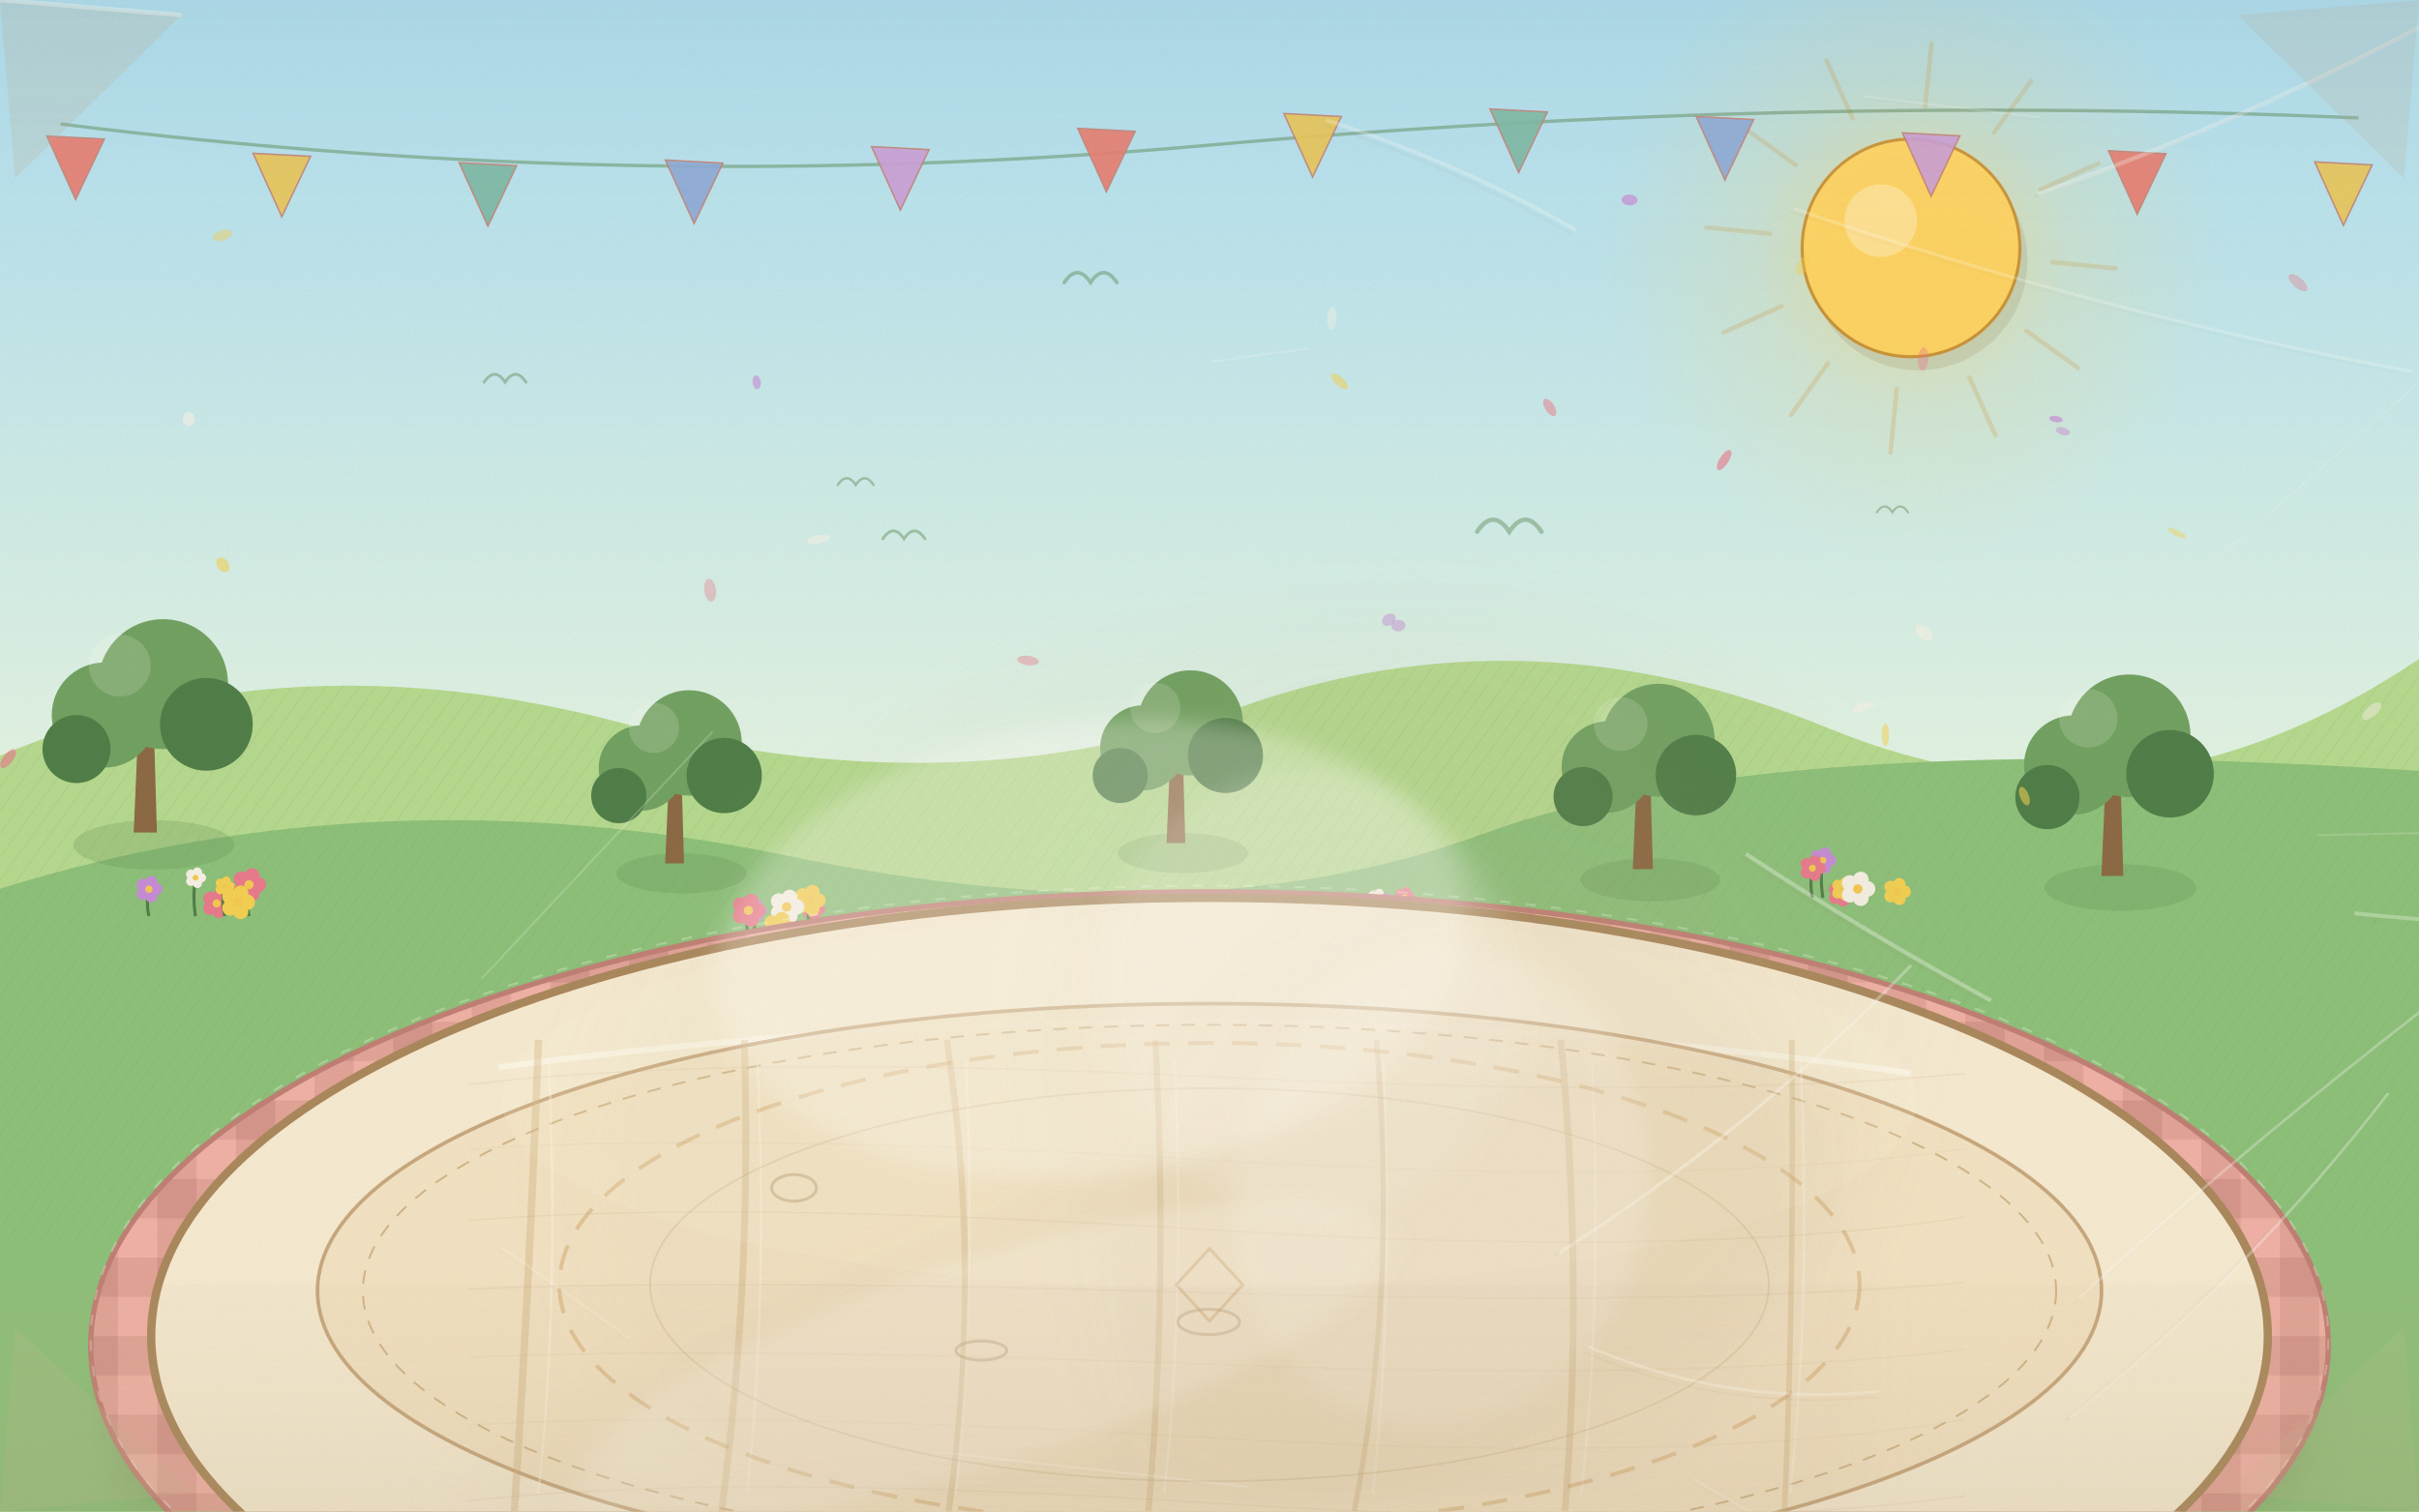
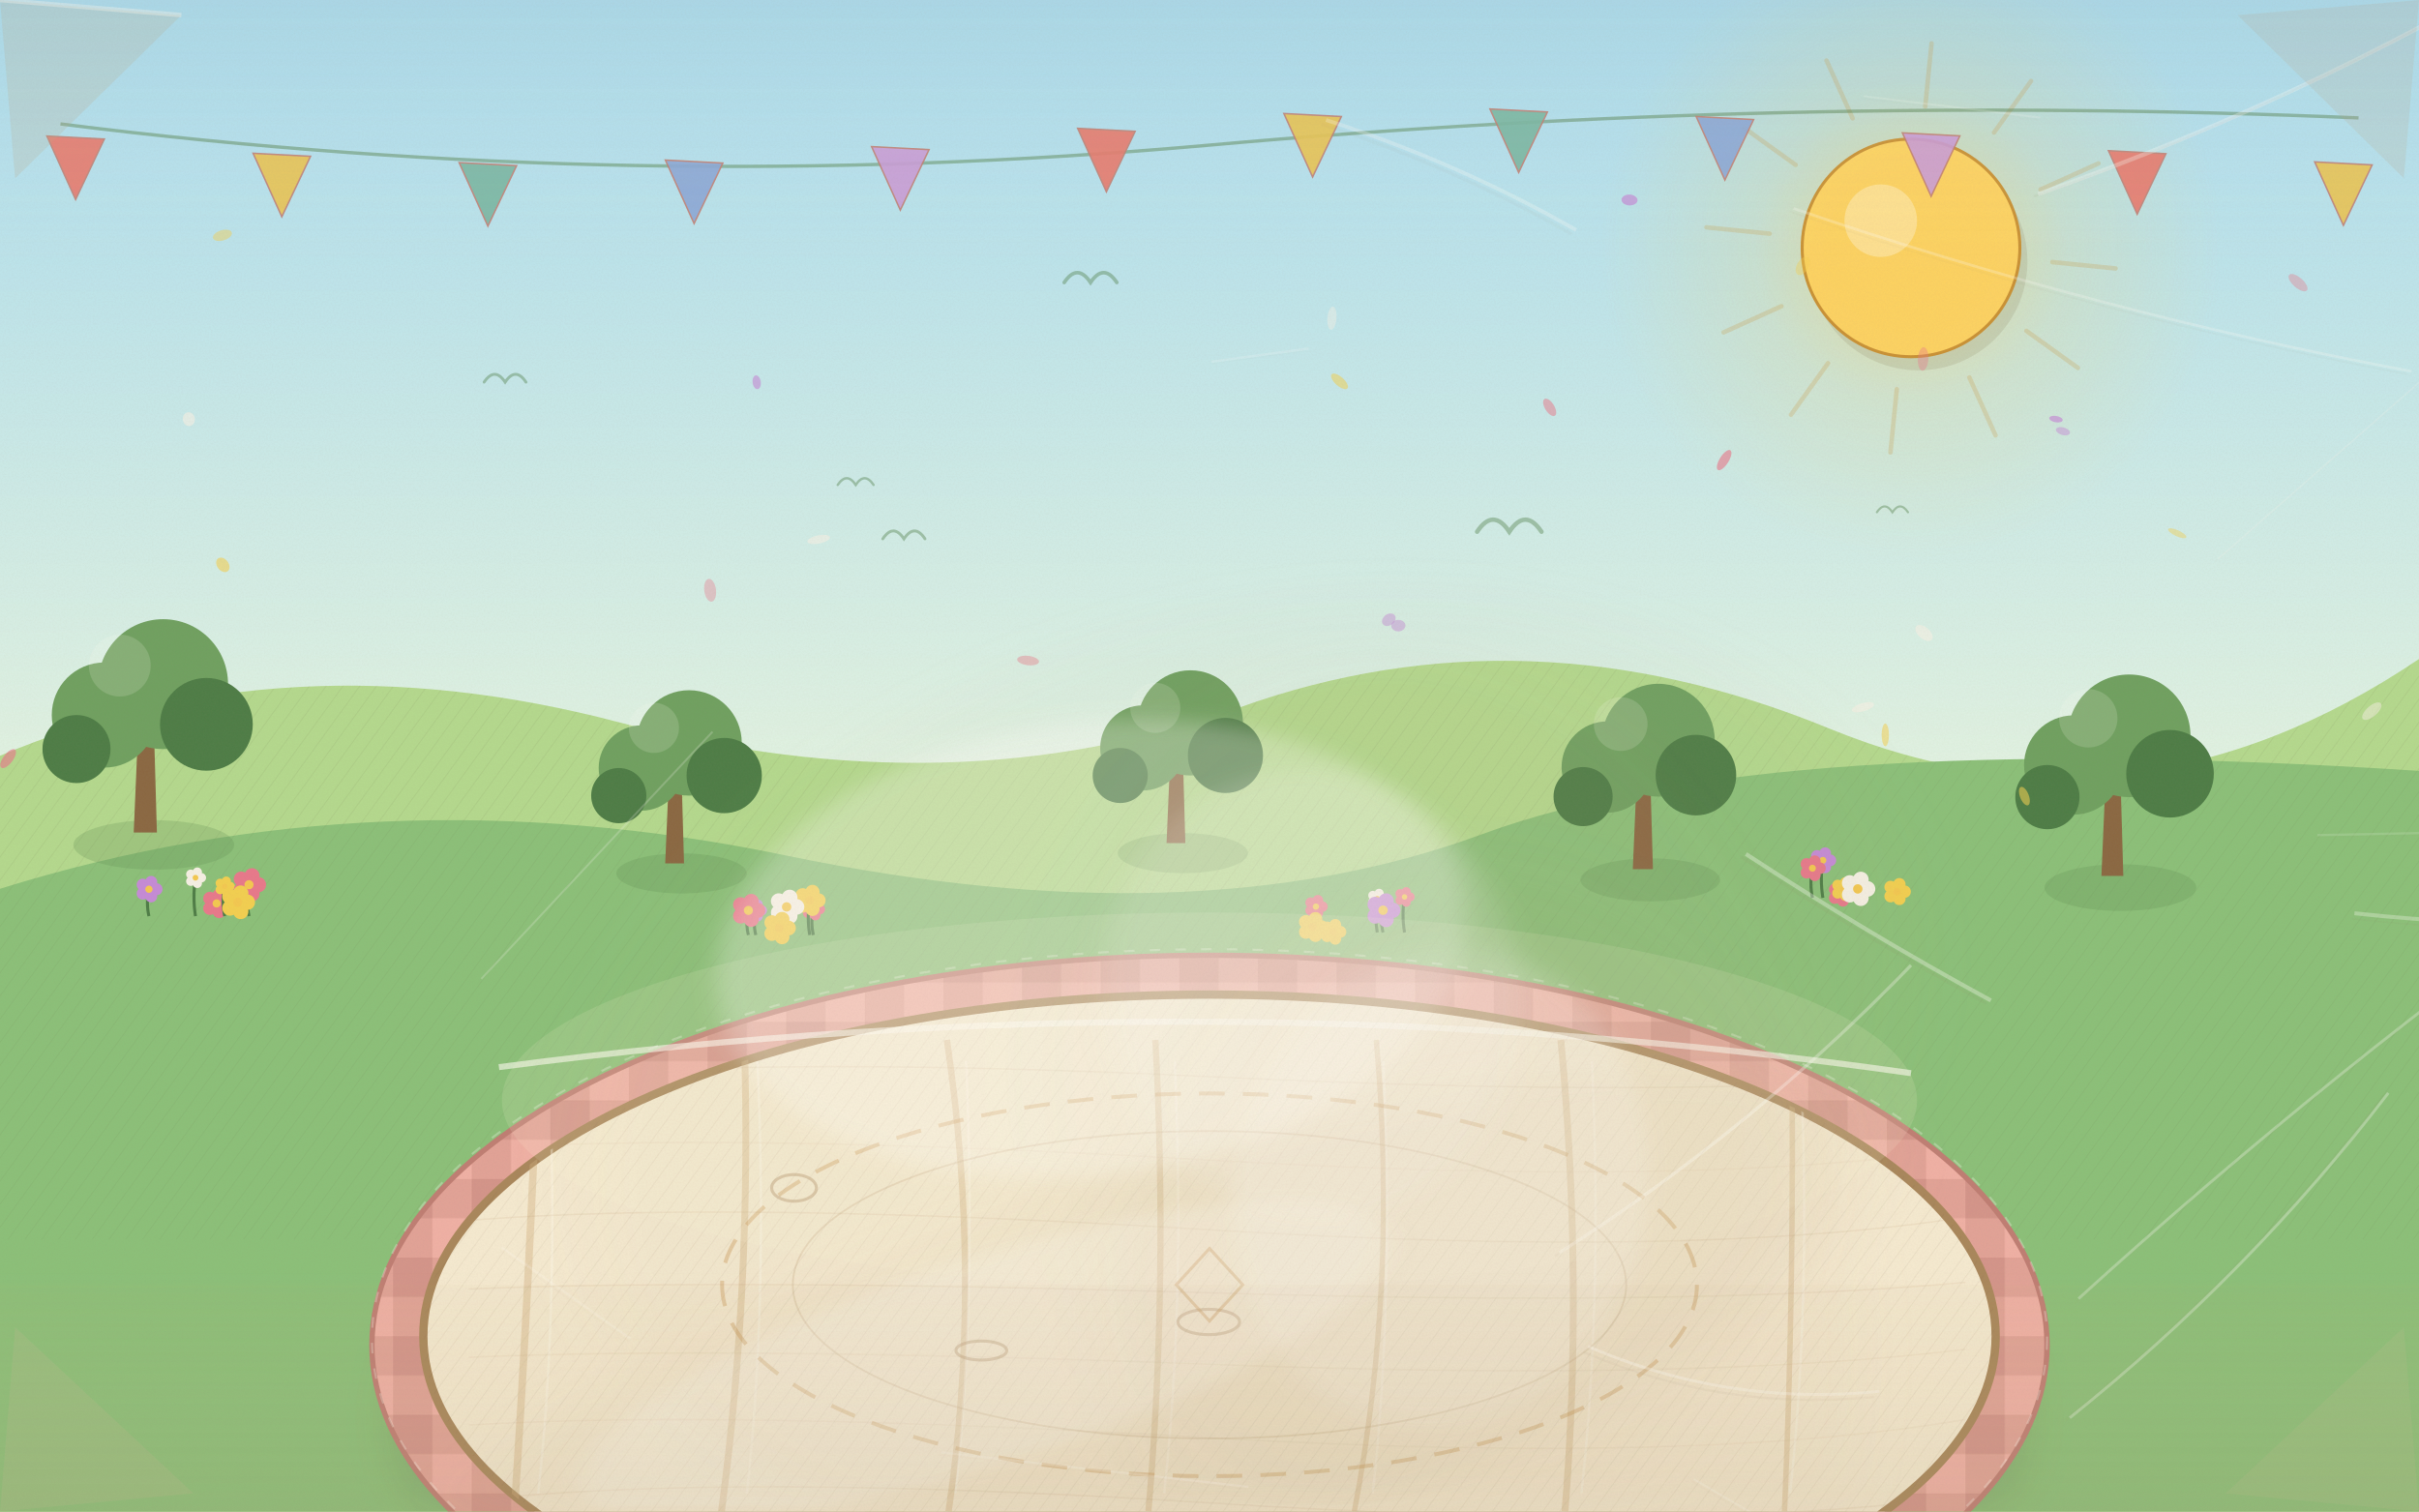
<svg xmlns="http://www.w3.org/2000/svg" width="1600" height="1000" viewBox="0 0 1600 1000" preserveAspectRatio="xMidYMid slice">
  <defs>
    <filter id="t-grain" x="0" y="0" width="100%" height="100%">
      <feTurbulence type="fractalNoise" baseFrequency=".82" numOctaves="4" seed="11" stitchTiles="stitch" result="n" />
      <feColorMatrix in="n" type="matrix" values="0 0 0 0 .34 0 0 0 0 .29 0 0 0 0 .22 0 0 0 .075 0" />
    </filter>
    <filter id="t-soft" x="-20%" y="-20%" width="140%" height="140%">
      <feGaussianBlur stdDeviation="18" />
    </filter>
    <filter id="t-soft2" x="-20%" y="-20%" width="140%" height="140%">
      <feGaussianBlur stdDeviation="7" />
    </filter>
    <linearGradient id="t-edge" x1="0" y1="0" x2="0" y2="1">
      <stop offset="0" stop-color="#b9a98c" stop-opacity=".09" />
      <stop offset=".18" stop-color="#fffdf6" stop-opacity="0" />
      <stop offset=".84" stop-color="#c9b898" stop-opacity="0" />
      <stop offset="1" stop-color="#a89474" stop-opacity=".13" />
    </linearGradient>
    <radialGradient id="t-warm" cx=".48" cy=".4" r=".76">
      <stop offset="0" stop-color="#fffdf8" stop-opacity=".9" />
      <stop offset=".58" stop-color="#f8f1e2" stop-opacity=".45" />
      <stop offset="1" stop-color="#d9cab0" stop-opacity=".16" />
    </radialGradient>
    <linearGradient id="t-sky" x1="0" y1="0" x2="0" y2="1">
      <stop offset="0" stop-color="#a9dcf0" />
      <stop offset=".52" stop-color="#e3f3e1" />
      <stop offset="1" stop-color="#fdf6d6" />
    </linearGradient>
    <radialGradient id="t-sun-glow">
      <stop offset="0" stop-color="#ffd25e" stop-opacity=".6" />
      <stop offset=".5" stop-color="#ffd25e" stop-opacity=".18" />
      <stop offset="1" stop-color="#ffd25e" stop-opacity="0" />
    </radialGradient>
    <pattern id="t-gingham" width="52" height="52" patternUnits="userSpaceOnUse">
      <rect width="52" height="52" fill="#f0b0a4" />
      <rect width="26" height="52" fill="#bf7d72" opacity=".28" />
      <rect width="52" height="26" fill="#bf7d72" opacity=".28" />
      <rect width="26" height="26" fill="#bf7d72" opacity=".14" />
    </pattern>
    <pattern id="t-hatch" width="9" height="9" patternUnits="userSpaceOnUse" patternTransform="rotate(36)">
      <path d="M0 0v9" stroke="#4b3d2c" stroke-width="1" opacity=".22" />
    </pattern>
    <clipPath id="t-table">
-       <ellipse cx="800" cy="884" rx="700" ry="290" />
+       <ellipse cx="800" cy="884" rx="520" ry="226" />
    </clipPath>
    <clipPath id="t-hill-far">
      <path d="M0 500 Q 190 420 410 478 T 820 468 T 1210 482 T 1600 436 L1600 1000 L0 1000 Z" />
    </clipPath>
    <clipPath id="t-hill-near">
      <path d="M0 588 Q 250 510 520 566 T 980 552 T 1600 510 L1600 1000 L0 1000 Z" />
    </clipPath>
  </defs>
  <rect width="1600" height="1000" fill="url(#t-sky)" />
  <circle cx="1264" cy="164" r="205" fill="url(#t-sun-glow)" />
  <path d="M1357.5 173.4 L1399.3 177.6" stroke="#c98f2f" stroke-width="3" opacity=".22" stroke-linecap="round" />
  <path d="M1340.3 218.9 L1374.4 243.4" stroke="#c98f2f" stroke-width="3" opacity=".22" stroke-linecap="round" />
  <path d="M1302.6 249.7 L1319.9 288.0" stroke="#c98f2f" stroke-width="3" opacity=".22" stroke-linecap="round" />
  <path d="M1254.6 257.5 L1250.4 299.3" stroke="#c98f2f" stroke-width="3" opacity=".22" stroke-linecap="round" />
  <path d="M1209.1 240.3 L1184.6 274.4" stroke="#c98f2f" stroke-width="3" opacity=".22" stroke-linecap="round" />
  <path d="M1178.3 202.6 L1140.0 219.9" stroke="#c98f2f" stroke-width="3" opacity=".22" stroke-linecap="round" />
  <path d="M1170.5 154.6 L1128.7 150.4" stroke="#c98f2f" stroke-width="3" opacity=".22" stroke-linecap="round" />
  <path d="M1187.7 109.1 L1153.6 84.6" stroke="#c98f2f" stroke-width="3" opacity=".22" stroke-linecap="round" />
  <path d="M1225.4 78.3 L1208.1 40.0" stroke="#c98f2f" stroke-width="3" opacity=".22" stroke-linecap="round" />
  <path d="M1273.4 70.5 L1277.6 28.7" stroke="#c98f2f" stroke-width="3" opacity=".22" stroke-linecap="round" />
  <path d="M1318.9 87.7 L1343.4 53.6" stroke="#c98f2f" stroke-width="3" opacity=".22" stroke-linecap="round" />
  <path d="M1349.7 125.4 L1388.0 108.1" stroke="#c98f2f" stroke-width="3" opacity=".22" stroke-linecap="round" />
  <circle cx="1269" cy="173" r="72" fill="#5a4426" opacity=".12" />
  <circle cx="1264" cy="164" r="72" fill="#ffd25e" stroke="#c98f2f" stroke-width="2" opacity=".96" />
  <circle cx="1244" cy="146" r="24" fill="#fff8dc" opacity="0.38" />
  <path d="M1241.4 338.9 Q1246.6 331.2 1251.7 338.9 Q1256.8 331.2 1262.0 338.9" fill="none" stroke="#4d7c45" stroke-width="1.4" opacity=".4" stroke-linecap="round" />
  <path d="M583.9 356.5 Q590.9 346.0 597.9 356.5 Q604.9 346.0 611.8 356.5" fill="none" stroke="#4d7c45" stroke-width="1.9" opacity=".4" stroke-linecap="round" />
  <path d="M320.2 252.8 Q327.2 242.5 334.1 252.8 Q341.0 242.5 347.9 252.8" fill="none" stroke="#4d7c45" stroke-width="1.9" opacity=".4" stroke-linecap="round" />
  <path d="M554.1 320.8 Q560.1 312.0 566.0 320.8 Q571.9 312.0 577.8 320.8" fill="none" stroke="#4d7c45" stroke-width="1.6" opacity=".4" stroke-linecap="round" />
  <path d="M977.0 351.8 Q987.6 335.8 998.3 351.8 Q1008.9 335.8 1019.6 351.8" fill="none" stroke="#4d7c45" stroke-width="2.9" opacity=".4" stroke-linecap="round" />
  <path d="M703.9 186.9 Q712.6 173.9 721.3 186.9 Q730.0 173.9 738.7 186.9" fill="none" stroke="#4d7c45" stroke-width="2.4" opacity=".4" stroke-linecap="round" />
  <path d="M0 500 Q 190 420 410 478 T 820 468 T 1210 482 T 1600 436 L1600 1000 L0 1000 Z" transform="translate(0 14)" fill="#5d8c50" opacity=".28" />
  <path d="M0 500 Q 190 420 410 478 T 820 468 T 1210 482 T 1600 436 L1600 1000 L0 1000 Z" fill="#b4d98d" />
  <g clip-path="url(#t-hill-far)">
    <rect y="380" width="1600" height="320" fill="url(#t-hatch)" opacity=".35" />
  </g>
  <path d="M0 588 Q 250 510 520 566 T 980 552 T 1600 510 L1600 1000 L0 1000 Z" transform="translate(0 18)" fill="#5d8c50" opacity=".32" />
  <path d="M0 588 Q 250 510 520 566 T 980 552 T 1600 510 L1600 1000 L0 1000 Z" fill="#8bc078" />
  <g clip-path="url(#t-hill-near)">
    <rect y="480" width="1600" height="340" fill="url(#t-hatch)" opacity=".28" />
  </g>
  <g transform="translate(95.6 550.8) scale(1.022828)">
    <ellipse cx="6" cy="8" rx="52" ry="16" fill="#5d8c50" opacity=".24" />
    <path d="M-7 0 L-4 -70 L6 -70 L8 0 Z" fill="#8a6741" />
    <circle cx="-26" cy="-76" r="34" fill="#6fa05f" />
    <circle cx="12" cy="-96" r="42" fill="#6fa05f" />
    <circle cx="40" cy="-70" r="30" fill="#4d7c45" />
    <circle cx="-44" cy="-54" r="22" fill="#4d7c45" />
    <circle cx="-16" cy="-108" r="20" fill="#fffdf2" opacity=".16" />
  </g>
  <g transform="translate(445.8 571.2) scale(0.8301303)">
    <ellipse cx="6" cy="8" rx="52" ry="16" fill="#5d8c50" opacity=".24" />
    <path d="M-7 0 L-4 -70 L6 -70 L8 0 Z" fill="#8a6741" />
    <circle cx="-26" cy="-76" r="34" fill="#6fa05f" />
    <circle cx="12" cy="-96" r="42" fill="#6fa05f" />
    <circle cx="40" cy="-70" r="30" fill="#4d7c45" />
    <circle cx="-44" cy="-54" r="22" fill="#4d7c45" />
    <circle cx="-16" cy="-108" r="20" fill="#fffdf2" opacity=".16" />
  </g>
  <g transform="translate(777.4 557.8) scale(0.8285998)">
    <ellipse cx="6" cy="8" rx="52" ry="16" fill="#5d8c50" opacity=".24" />
    <path d="M-7 0 L-4 -70 L6 -70 L8 0 Z" fill="#8a6741" />
    <circle cx="-26" cy="-76" r="34" fill="#6fa05f" />
    <circle cx="12" cy="-96" r="42" fill="#6fa05f" />
    <circle cx="40" cy="-70" r="30" fill="#4d7c45" />
    <circle cx="-44" cy="-54" r="22" fill="#4d7c45" />
    <circle cx="-16" cy="-108" r="20" fill="#fffdf2" opacity=".16" />
  </g>
  <g transform="translate(1086.2 575.0) scale(0.8885361)">
    <ellipse cx="6" cy="8" rx="52" ry="16" fill="#5d8c50" opacity=".24" />
    <path d="M-7 0 L-4 -70 L6 -70 L8 0 Z" fill="#8a6741" />
    <circle cx="-26" cy="-76" r="34" fill="#6fa05f" />
    <circle cx="12" cy="-96" r="42" fill="#6fa05f" />
    <circle cx="40" cy="-70" r="30" fill="#4d7c45" />
    <circle cx="-44" cy="-54" r="22" fill="#4d7c45" />
    <circle cx="-16" cy="-108" r="20" fill="#fffdf2" opacity=".16" />
  </g>
  <g transform="translate(1396.7 579.5) scale(0.9656139)">
    <ellipse cx="6" cy="8" rx="52" ry="16" fill="#5d8c50" opacity=".24" />
    <path d="M-7 0 L-4 -70 L6 -70 L8 0 Z" fill="#8a6741" />
    <circle cx="-26" cy="-76" r="34" fill="#6fa05f" />
    <circle cx="12" cy="-96" r="42" fill="#6fa05f" />
    <circle cx="40" cy="-70" r="30" fill="#4d7c45" />
    <circle cx="-44" cy="-54" r="22" fill="#4d7c45" />
    <circle cx="-16" cy="-108" r="20" fill="#fffdf2" opacity=".16" />
  </g>
  <g transform="translate(133.7 606.1)">
    <path d="M9.6 0 Q7.6 -4.2 9.6 -8.4" stroke="#4d7c45" stroke-width="2" fill="none" />
    <circle cx="15.2" cy="-8.4" r="4.4" fill="#e8788a" />
    <circle cx="11.3" cy="-3.1" r="4.4" fill="#e8788a" />
    <circle cx="5.1" cy="-5.2" r="4.4" fill="#e8788a" />
    <circle cx="5.1" cy="-11.7" r="4.4" fill="#e8788a" />
    <circle cx="11.3" cy="-13.7" r="4.4" fill="#e8788a" />
    <circle cx="9.6" cy="-8.4" r="2.7" fill="#f4c84f" />
    <path d="M14.9 0 Q12.9 -9.8 14.9 -19.7" stroke="#4d7c45" stroke-width="2" fill="none" />
    <circle cx="18.6" cy="-19.7" r="3.0" fill="#f3cf4f" />
    <circle cx="16.0" cy="-16.1" r="3.0" fill="#f3cf4f" />
    <circle cx="11.9" cy="-17.5" r="3.0" fill="#f3cf4f" />
    <circle cx="11.9" cy="-21.8" r="3.0" fill="#f3cf4f" />
    <circle cx="16.0" cy="-23.2" r="3.0" fill="#f3cf4f" />
    <circle cx="14.9" cy="-19.7" r="1.8" fill="#f4c84f" />
    <path d="M-4.4 0 Q-6.4 -12.7 -4.4 -25.4" stroke="#4d7c45" stroke-width="2" fill="none" />
    <circle cx="-0.5" cy="-25.4" r="3.1" fill="#f6f0e4" />
    <circle cx="-3.2" cy="-21.7" r="3.1" fill="#f6f0e4" />
    <circle cx="-7.5" cy="-23.1" r="3.1" fill="#f6f0e4" />
    <circle cx="-7.5" cy="-27.7" r="3.1" fill="#f6f0e4" />
    <circle cx="-3.2" cy="-29.1" r="3.1" fill="#f6f0e4" />
    <circle cx="-4.4" cy="-25.4" r="1.9" fill="#f4c84f" />
    <path d="M-35.2 0 Q-37.2 -8.9 -35.2 -17.8" stroke="#4d7c45" stroke-width="2" fill="none" />
    <circle cx="-30.2" cy="-17.8" r="4.0" fill="#c58ad6" />
    <circle cx="-33.7" cy="-13.1" r="4.0" fill="#c58ad6" />
    <circle cx="-39.3" cy="-14.9" r="4.0" fill="#c58ad6" />
    <circle cx="-39.3" cy="-20.8" r="4.0" fill="#c58ad6" />
    <circle cx="-33.7" cy="-22.6" r="4.0" fill="#c58ad6" />
    <circle cx="-35.2" cy="-17.8" r="2.4" fill="#f4c84f" />
    <path d="M31.0 0 Q29.0 -10.4 31.0 -20.8" stroke="#4d7c45" stroke-width="2" fill="none" />
    <circle cx="37.3" cy="-20.8" r="5.0" fill="#e8788a" />
    <circle cx="33.0" cy="-14.8" r="5.0" fill="#e8788a" />
    <circle cx="25.9" cy="-17.1" r="5.0" fill="#e8788a" />
    <circle cx="25.9" cy="-24.5" r="5.0" fill="#e8788a" />
    <circle cx="33.0" cy="-26.7" r="5.0" fill="#e8788a" />
    <circle cx="31.0" cy="-20.8" r="3.0" fill="#f4c84f" />
    <path d="M23.5 0 Q21.5 -4.6 23.5 -9.2" stroke="#4d7c45" stroke-width="2" fill="none" />
    <circle cx="29.9" cy="-9.2" r="5.1" fill="#f3cf4f" />
    <circle cx="25.5" cy="-3.1" r="5.1" fill="#f3cf4f" />
    <circle cx="18.4" cy="-5.4" r="5.1" fill="#f3cf4f" />
    <circle cx="18.4" cy="-12.9" r="5.1" fill="#f3cf4f" />
    <circle cx="25.5" cy="-15.2" r="5.1" fill="#f3cf4f" />
    <circle cx="23.5" cy="-9.2" r="3.0" fill="#f4c84f" />
  </g>
  <g transform="translate(517.7 618.6)">
    <path d="M20.3 0 Q18.3 -8.6 20.3 -17.1" stroke="#4d7c45" stroke-width="2" fill="none" />
    <circle cx="24.6" cy="-17.1" r="3.4" fill="#e8788a" />
    <circle cx="21.6" cy="-13.1" r="3.4" fill="#e8788a" />
    <circle cx="16.8" cy="-14.6" r="3.4" fill="#e8788a" />
    <circle cx="16.8" cy="-19.7" r="3.4" fill="#e8788a" />
    <circle cx="21.6" cy="-21.2" r="3.4" fill="#e8788a" />
    <circle cx="20.3" cy="-17.1" r="2.0" fill="#f4c84f" />
    <path d="M17.9 0 Q15.9 -11.5 17.9 -22.9" stroke="#4d7c45" stroke-width="2" fill="none" />
    <circle cx="23.7" cy="-22.9" r="4.7" fill="#f3cf4f" />
    <circle cx="19.7" cy="-17.3" r="4.7" fill="#f3cf4f" />
    <circle cx="13.2" cy="-19.5" r="4.7" fill="#f3cf4f" />
    <circle cx="13.2" cy="-26.3" r="4.7" fill="#f3cf4f" />
    <circle cx="19.7" cy="-28.5" r="4.7" fill="#f3cf4f" />
    <circle cx="17.9" cy="-22.9" r="2.8" fill="#f4c84f" />
    <path d="M2.6 0 Q0.6 -9.3 2.6 -18.6" stroke="#4d7c45" stroke-width="2" fill="none" />
    <circle cx="9.1" cy="-18.6" r="5.2" fill="#f6f0e4" />
    <circle cx="4.6" cy="-12.5" r="5.2" fill="#f6f0e4" />
    <circle cx="-2.6" cy="-14.8" r="5.2" fill="#f6f0e4" />
    <circle cx="-2.6" cy="-22.4" r="5.2" fill="#f6f0e4" />
    <circle cx="4.6" cy="-24.8" r="5.2" fill="#f6f0e4" />
    <circle cx="2.6" cy="-18.6" r="3.1" fill="#f4c84f" />
    <path d="M-17.8 0 Q-19.8 -8.1 -17.8 -16.3" stroke="#4d7c45" stroke-width="2" fill="none" />
    <circle cx="-13.7" cy="-16.3" r="3.3" fill="#c58ad6" />
    <circle cx="-16.5" cy="-12.3" r="3.3" fill="#c58ad6" />
    <circle cx="-21.2" cy="-13.8" r="3.3" fill="#c58ad6" />
    <circle cx="-21.2" cy="-18.7" r="3.3" fill="#c58ad6" />
    <circle cx="-16.5" cy="-20.2" r="3.3" fill="#c58ad6" />
    <circle cx="-17.8" cy="-16.3" r="2.0" fill="#f4c84f" />
    <path d="M-22.7 0 Q-24.7 -8.2 -22.7 -16.3" stroke="#4d7c45" stroke-width="2" fill="none" />
    <circle cx="-16.5" cy="-16.3" r="5.0" fill="#e8788a" />
    <circle cx="-20.8" cy="-10.4" r="5.0" fill="#e8788a" />
    <circle cx="-27.8" cy="-12.6" r="5.0" fill="#e8788a" />
    <circle cx="-27.8" cy="-20.0" r="5.0" fill="#e8788a" />
    <circle cx="-20.8" cy="-22.2" r="5.0" fill="#e8788a" />
    <circle cx="-22.7" cy="-16.3" r="3.0" fill="#f4c84f" />
    <path d="M-2.3 0 Q-4.3 -2.3 -2.3 -4.6" stroke="#4d7c45" stroke-width="2" fill="none" />
    <circle cx="3.8" cy="-4.6" r="4.9" fill="#f3cf4f" />
    <circle cx="-0.4" cy="1.2" r="4.9" fill="#f3cf4f" />
    <circle cx="-7.2" cy="-1.0" r="4.9" fill="#f3cf4f" />
    <circle cx="-7.2" cy="-8.2" r="4.9" fill="#f3cf4f" />
    <circle cx="-0.4" cy="-10.4" r="4.9" fill="#f3cf4f" />
    <circle cx="-2.3" cy="-4.6" r="2.9" fill="#f4c84f" />
  </g>
  <g transform="translate(896.6 616.9)">
    <path d="M-26.2 0 Q-28.2 -8.6 -26.2 -17.1" stroke="#4d7c45" stroke-width="2" fill="none" />
    <circle cx="-21.9" cy="-17.1" r="3.5" fill="#e8788a" />
    <circle cx="-24.9" cy="-13.0" r="3.5" fill="#e8788a" />
    <circle cx="-29.7" cy="-14.6" r="3.5" fill="#e8788a" />
    <circle cx="-29.7" cy="-19.7" r="3.5" fill="#e8788a" />
    <circle cx="-24.9" cy="-21.3" r="3.5" fill="#e8788a" />
    <circle cx="-26.2" cy="-17.1" r="2.1" fill="#f4c84f" />
    <path d="M-14.9 0 Q-16.9 -0.2 -14.9 -0.4" stroke="#4d7c45" stroke-width="2" fill="none" />
    <circle cx="-10.0" cy="-0.4" r="3.9" fill="#f3cf4f" />
    <circle cx="-13.4" cy="4.2" r="3.9" fill="#f3cf4f" />
    <circle cx="-18.8" cy="2.5" r="3.9" fill="#f3cf4f" />
    <circle cx="-18.8" cy="-3.3" r="3.9" fill="#f3cf4f" />
    <circle cx="-13.4" cy="-5.0" r="3.9" fill="#f3cf4f" />
    <circle cx="-14.9" cy="-0.4" r="2.3" fill="#f4c84f" />
    <path d="M14.4 0 Q12.4 -11.2 14.4 -22.4" stroke="#4d7c45" stroke-width="2" fill="none" />
    <circle cx="18.2" cy="-22.4" r="3.0" fill="#f6f0e4" />
    <circle cx="15.6" cy="-18.8" r="3.0" fill="#f6f0e4" />
    <circle cx="11.4" cy="-20.2" r="3.0" fill="#f6f0e4" />
    <circle cx="11.4" cy="-24.5" r="3.0" fill="#f6f0e4" />
    <circle cx="15.6" cy="-25.9" r="3.0" fill="#f6f0e4" />
    <circle cx="14.4" cy="-22.4" r="1.8" fill="#f4c84f" />
    <path d="M18.2 0 Q16.2 -7.4 18.2 -14.7" stroke="#4d7c45" stroke-width="2" fill="none" />
    <circle cx="24.6" cy="-14.7" r="5.1" fill="#c58ad6" />
    <circle cx="20.2" cy="-8.6" r="5.1" fill="#c58ad6" />
    <circle cx="13.0" cy="-10.9" r="5.1" fill="#c58ad6" />
    <circle cx="13.0" cy="-18.5" r="5.1" fill="#c58ad6" />
    <circle cx="20.2" cy="-20.8" r="5.1" fill="#c58ad6" />
    <circle cx="18.2" cy="-14.7" r="3.1" fill="#f4c84f" />
    <path d="M32.4 0 Q30.4 -11.8 32.4 -23.5" stroke="#4d7c45" stroke-width="2" fill="none" />
    <circle cx="36.1" cy="-23.5" r="3.0" fill="#e8788a" />
    <circle cx="33.5" cy="-20.0" r="3.0" fill="#e8788a" />
    <circle cx="29.4" cy="-21.3" r="3.0" fill="#e8788a" />
    <circle cx="29.4" cy="-25.7" r="3.0" fill="#e8788a" />
    <circle cx="33.5" cy="-27.0" r="3.0" fill="#e8788a" />
    <circle cx="32.4" cy="-23.5" r="1.8" fill="#f4c84f" />
    <path d="M-28.3 0 Q-30.3 -1.8 -28.3 -3.6" stroke="#4d7c45" stroke-width="2" fill="none" />
    <circle cx="-22.6" cy="-3.6" r="4.5" fill="#f3cf4f" />
    <circle cx="-26.5" cy="1.8" r="4.5" fill="#f3cf4f" />
    <circle cx="-32.9" cy="-0.3" r="4.5" fill="#f3cf4f" />
    <circle cx="-32.9" cy="-7.0" r="4.5" fill="#f3cf4f" />
    <circle cx="-26.5" cy="-9.0" r="4.5" fill="#f3cf4f" />
    <circle cx="-28.3" cy="-3.6" r="2.7" fill="#f4c84f" />
  </g>
  <g transform="translate(1225.0 594.0)">
    <path d="M-7.5 0 Q-9.5 -1.4 -7.5 -2.7" stroke="#4d7c45" stroke-width="2" fill="none" />
    <circle cx="-2.6" cy="-2.7" r="3.9" fill="#e8788a" />
    <circle cx="-6.0" cy="1.9" r="3.9" fill="#e8788a" />
    <circle cx="-11.4" cy="0.1" r="3.9" fill="#e8788a" />
    <circle cx="-11.4" cy="-5.6" r="3.9" fill="#e8788a" />
    <circle cx="-6.0" cy="-7.3" r="3.9" fill="#e8788a" />
    <circle cx="-7.5" cy="-2.7" r="2.3" fill="#f4c84f" />
    <path d="M-5.8 0 Q-7.8 -2.9 -5.8 -5.8" stroke="#4d7c45" stroke-width="2" fill="none" />
    <circle cx="-1.3" cy="-5.8" r="3.6" fill="#f3cf4f" />
    <circle cx="-4.4" cy="-1.5" r="3.6" fill="#f3cf4f" />
    <circle cx="-9.5" cy="-3.1" r="3.6" fill="#f3cf4f" />
    <circle cx="-9.5" cy="-8.4" r="3.6" fill="#f3cf4f" />
    <circle cx="-4.4" cy="-10.1" r="3.6" fill="#f3cf4f" />
    <circle cx="-5.8" cy="-5.8" r="2.2" fill="#f4c84f" />
    <path d="M3.8 0 Q1.8 -3.0 3.8 -5.9" stroke="#4d7c45" stroke-width="2" fill="none" />
    <circle cx="10.2" cy="-5.9" r="5.2" fill="#f6f0e4" />
    <circle cx="5.8" cy="0.2" r="5.2" fill="#f6f0e4" />
    <circle cx="-1.5" cy="-2.1" r="5.2" fill="#f6f0e4" />
    <circle cx="-1.5" cy="-9.8" r="5.2" fill="#f6f0e4" />
    <circle cx="5.8" cy="-12.1" r="5.2" fill="#f6f0e4" />
    <circle cx="3.8" cy="-5.9" r="3.1" fill="#f4c84f" />
    <path d="M-19.3 0 Q-21.3 -12.4 -19.3 -24.8" stroke="#4d7c45" stroke-width="2" fill="none" />
    <circle cx="-14.4" cy="-24.8" r="3.9" fill="#c58ad6" />
    <circle cx="-17.8" cy="-20.2" r="3.9" fill="#c58ad6" />
    <circle cx="-23.2" cy="-22.0" r="3.9" fill="#c58ad6" />
    <circle cx="-23.2" cy="-27.7" r="3.9" fill="#c58ad6" />
    <circle cx="-17.8" cy="-29.5" r="3.9" fill="#c58ad6" />
    <circle cx="-19.3" cy="-24.8" r="2.3" fill="#f4c84f" />
    <path d="M-26.2 0 Q-28.2 -9.8 -26.2 -19.6" stroke="#4d7c45" stroke-width="2" fill="none" />
    <circle cx="-21.3" cy="-19.6" r="3.9" fill="#e8788a" />
    <circle cx="-24.7" cy="-15.0" r="3.9" fill="#e8788a" />
    <circle cx="-30.1" cy="-16.7" r="3.9" fill="#e8788a" />
    <circle cx="-30.1" cy="-22.4" r="3.9" fill="#e8788a" />
    <circle cx="-24.7" cy="-24.2" r="3.9" fill="#e8788a" />
    <circle cx="-26.2" cy="-19.6" r="2.3" fill="#f4c84f" />
    <path d="M29.7 0 Q27.7 -2.1 29.7 -4.1" stroke="#4d7c45" stroke-width="2" fill="none" />
    <circle cx="34.8" cy="-4.1" r="4.1" fill="#f3cf4f" />
    <circle cx="31.3" cy="0.7" r="4.1" fill="#f3cf4f" />
    <circle cx="25.5" cy="-1.1" r="4.1" fill="#f3cf4f" />
    <circle cx="25.5" cy="-7.2" r="4.1" fill="#f3cf4f" />
    <circle cx="31.3" cy="-9.0" r="4.1" fill="#f3cf4f" />
    <circle cx="29.7" cy="-4.1" r="2.5" fill="#f4c84f" />
  </g>
  <ellipse cx="5.4" cy="501.9" rx="7.5" ry="3.2" fill="#e8788a" opacity="0.63" transform="rotate(127.2 5.4 501.9)" />
  <ellipse cx="1339.0" cy="526.7" rx="6.5" ry="2.9" fill="#f3cf4f" opacity="0.57" transform="rotate(68.6 1339.0 526.7)" />
  <ellipse cx="881.0" cy="210.5" rx="7.7" ry="3.0" fill="#f6f0e4" opacity="0.42" transform="rotate(94.8 881.0 210.5)" />
  <ellipse cx="1359.9" cy="277.3" rx="4.5" ry="2.1" fill="#c58ad6" opacity="0.66" transform="rotate(9.8 1359.9 277.3)" />
  <ellipse cx="1140.4" cy="304.4" rx="7.7" ry="3.0" fill="#e8788a" opacity="0.61" transform="rotate(122.2 1140.4 304.4)" />
  <ellipse cx="886.0" cy="252.3" rx="7.0" ry="3.0" fill="#f3cf4f" opacity="0.52" transform="rotate(41.6 886.0 252.3)" />
  <ellipse cx="1232.2" cy="467.9" rx="7.6" ry="2.7" fill="#f6f0e4" opacity="0.63" transform="rotate(163.6 1232.2 467.9)" />
  <ellipse cx="924.9" cy="413.9" rx="4.7" ry="3.8" fill="#c58ad6" opacity="0.47" transform="rotate(177.9 924.9 413.9)" />
  <ellipse cx="1025.0" cy="269.5" rx="6.5" ry="3.1" fill="#e8788a" opacity="0.51" transform="rotate(58.1 1025.0 269.5)" />
  <ellipse cx="1440.1" cy="352.8" rx="6.6" ry="2.0" fill="#f3cf4f" opacity="0.42" transform="rotate(24.7 1440.1 352.8)" />
  <ellipse cx="124.9" cy="277.3" rx="4.6" ry="4.0" fill="#f6f0e4" opacity="0.59" transform="rotate(82.2 124.9 277.3)" />
  <ellipse cx="918.6" cy="410.0" rx="4.9" ry="3.7" fill="#c58ad6" opacity="0.46" transform="rotate(143.7 918.6 410.0)" />
  <ellipse cx="1520.0" cy="187.0" rx="7.8" ry="3.4" fill="#e8788a" opacity="0.37" transform="rotate(41.2 1520.0 187.0)" />
  <ellipse cx="147.1" cy="155.7" rx="6.5" ry="3.4" fill="#f3cf4f" opacity="0.45" transform="rotate(163.4 147.1 155.7)" />
  <ellipse cx="1272.6" cy="418.8" rx="6.8" ry="3.8" fill="#f6f0e4" opacity="0.61" transform="rotate(40.8 1272.6 418.8)" />
  <ellipse cx="1077.8" cy="132.3" rx="5.3" ry="3.6" fill="#c58ad6" opacity="0.70" transform="rotate(2.8 1077.8 132.3)" />
  <ellipse cx="1272.0" cy="237.5" rx="7.8" ry="3.5" fill="#e8788a" opacity="0.36" transform="rotate(93.6 1272.0 237.5)" />
  <ellipse cx="147.4" cy="373.7" rx="5.3" ry="3.8" fill="#f3cf4f" opacity="0.58" transform="rotate(52.5 147.4 373.7)" />
  <ellipse cx="1568.8" cy="470.5" rx="7.9" ry="3.5" fill="#f6f0e4" opacity="0.48" transform="rotate(139.0 1568.8 470.5)" />
  <ellipse cx="1364.5" cy="285.3" rx="4.8" ry="2.5" fill="#c58ad6" opacity="0.47" transform="rotate(15.7 1364.5 285.3)" />
  <ellipse cx="469.7" cy="390.5" rx="7.6" ry="3.9" fill="#e8788a" opacity="0.36" transform="rotate(82.6 469.7 390.5)" />
  <ellipse cx="1247.0" cy="486.2" rx="7.5" ry="2.4" fill="#f3cf4f" opacity="0.52" transform="rotate(89.9 1247.0 486.2)" />
  <ellipse cx="541.5" cy="356.9" rx="7.6" ry="2.7" fill="#f6f0e4" opacity="0.57" transform="rotate(168.7 541.5 356.9)" />
  <ellipse cx="500.5" cy="252.9" rx="4.6" ry="2.7" fill="#c58ad6" opacity="0.61" transform="rotate(82.0 500.5 252.9)" />
  <ellipse cx="680.0" cy="437.0" rx="7.3" ry="3.1" fill="#e8788a" opacity="0.41" transform="rotate(6.9 680.0 437.0)" />
  <ellipse cx="1192.5" cy="175.9" rx="6.7" ry="3.9" fill="#f3cf4f" opacity="0.37" transform="rotate(120.8 1192.5 175.9)" />
  <path d="M40 82 Q420 130 800 96 T1560 78" fill="none" stroke="#4d7c45" stroke-width="2.2" opacity=".45" />
  <path d="M31.0 90.0 L69.0 92.0 L50.0 132.0 Z" fill="#e8786a" stroke="#bf7d72" stroke-width="1" opacity=".9" />
  <path d="M167.4 101.4 L205.4 103.4 L186.4 143.4 Z" fill="#e9c351" stroke="#bf7d72" stroke-width="1" opacity=".9" />
  <path d="M303.7 107.6 L341.7 109.6 L322.7 149.6 Z" fill="#78b6a2" stroke="#bf7d72" stroke-width="1" opacity=".9" />
  <path d="M440.1 105.9 L478.1 107.9 L459.1 147.9 Z" fill="#8aa6d6" stroke="#bf7d72" stroke-width="1" opacity=".9" />
  <path d="M576.5 97.0 L614.5 99.0 L595.5 139.0 Z" fill="#c99bd6" stroke="#bf7d72" stroke-width="1" opacity=".9" />
  <path d="M712.8 84.9 L750.8 86.9 L731.8 126.9 Z" fill="#e8786a" stroke="#bf7d72" stroke-width="1" opacity=".9" />
  <path d="M849.2 75.1 L887.2 77.1 L868.2 117.1 Z" fill="#e9c351" stroke="#bf7d72" stroke-width="1" opacity=".9" />
  <path d="M985.5 72.1 L1023.5 74.1 L1004.5 114.1 Z" fill="#78b6a2" stroke="#bf7d72" stroke-width="1" opacity=".9" />
  <path d="M1121.9 77.1 L1159.9 79.1 L1140.9 119.1 Z" fill="#8aa6d6" stroke="#bf7d72" stroke-width="1" opacity=".9" />
  <path d="M1258.3 87.9 L1296.3 89.9 L1277.3 129.9 Z" fill="#c99bd6" stroke="#bf7d72" stroke-width="1" opacity=".9" />
  <path d="M1394.6 99.7 L1432.6 101.7 L1413.6 141.7 Z" fill="#e8786a" stroke="#bf7d72" stroke-width="1" opacity=".9" />
  <path d="M1531.0 107.1 L1569.0 109.1 L1550.0 149.1 Z" fill="#e9c351" stroke="#bf7d72" stroke-width="1" opacity=".9" />
-   <ellipse cx="800" cy="938" rx="720" ry="290" fill="#3a2c1f" opacity=".16" filter="url(#t-soft)" />
-   <ellipse cx="800" cy="890" rx="740" ry="300" fill="url(#t-gingham)" stroke="#bf7d72" stroke-width="3.5" />
-   <ellipse cx="800" cy="886" rx="740" ry="300" fill="none" stroke="#fffdf4" stroke-width="1.4" opacity=".28" stroke-dasharray="7 10" />
-   <ellipse cx="800" cy="884" rx="700" ry="290" fill="#f6ead0" stroke="#a9865a" stroke-width="5.5" />
+   <ellipse cx="800" cy="938" rx="536" ry="226" fill="#3a2c1f" opacity=".16" filter="url(#t-soft)" />
+   <ellipse cx="800" cy="890" rx="554" ry="258" fill="url(#t-gingham)" stroke="#bf7d72" stroke-width="3.5" />
+   <ellipse cx="800" cy="886" rx="554" ry="258" fill="none" stroke="#fffdf4" stroke-width="1.4" opacity=".28" stroke-dasharray="7 10" />
+   <ellipse cx="800" cy="884" rx="520" ry="226" fill="#f6ead0" stroke="#a9865a" stroke-width="5.5" />
  <path d="M330 706 Q800 644 1264 710" fill="none" stroke="#fffdf4" stroke-width="4" opacity=".6" />
  <g clip-path="url(#t-table)">
-     <ellipse cx="800" cy="854" rx="590" ry="190" fill="#f1dfbd" opacity=".72" stroke="#b68d5c" stroke-width="2.4" />
-     <ellipse cx="800" cy="854" rx="560" ry="176" fill="none" stroke="#c9a978" stroke-width="1.3" stroke-dasharray="9 8" opacity=".8" />
-     <rect x="280" y="658" width="1040" height="452" fill="url(#t-hatch)" opacity="0" />
+     <rect x="280" y="658" width="1040" height="452" fill="url(#t-hatch)" opacity=".3" />
    <path d="M356.2 688.0 Q350.2 848.0 340.2 1000" fill="none" stroke="#cfae7c" stroke-width="4.9" opacity=".4" />
    <path d="M363.0 702.0 Q370.0 862.0 356.0 988" fill="none" stroke="#fff9ec" stroke-width="1.6" opacity=".36" />
    <path d="M492.3 688.0 Q497.4 848.0 477.2 1000" fill="none" stroke="#cfae7c" stroke-width="4.5" opacity=".4" />
    <path d="M501.0 702.0 Q508.0 862.0 494.0 988" fill="none" stroke="#fff9ec" stroke-width="1.6" opacity=".36" />
    <path d="M626.3 688.0 Q649.9 848.0 627.4 1000" fill="none" stroke="#cfae7c" stroke-width="4.2" opacity=".4" />
    <path d="M639.0 702.0 Q646.0 862.0 632.0 988" fill="none" stroke="#fff9ec" stroke-width="1.6" opacity=".36" />
    <path d="M764.2 688.0 Q772.8 848.0 759.6 1000" fill="none" stroke="#cfae7c" stroke-width="4.1" opacity=".4" />
    <path d="M777.0 702.0 Q784.0 862.0 770.0 988" fill="none" stroke="#fff9ec" stroke-width="1.6" opacity=".36" />
    <path d="M910.3 688.0 Q924.7 848.0 895.8 1000" fill="none" stroke="#cfae7c" stroke-width="3.5" opacity=".4" />
    <path d="M915.0 702.0 Q922.0 862.0 908.0 988" fill="none" stroke="#fff9ec" stroke-width="1.6" opacity=".36" />
    <path d="M1032.4 688.0 Q1047.4 848.0 1035.1 1000" fill="none" stroke="#cfae7c" stroke-width="4.5" opacity=".4" />
    <path d="M1053.0 702.0 Q1060.0 862.0 1046.0 988" fill="none" stroke="#fff9ec" stroke-width="1.6" opacity=".36" />
    <path d="M1185.1 688.0 Q1187.0 848.0 1180.3 1000" fill="none" stroke="#cfae7c" stroke-width="3.6" opacity=".4" />
    <path d="M1191.0 702.0 Q1198.0 862.0 1184.0 988" fill="none" stroke="#fff9ec" stroke-width="1.6" opacity=".36" />
    <path d="M310 717.6 Q480 696.8 800 712.3 T1300 710.2" fill="none" stroke="#a9865a" stroke-width="1" opacity="0.11" />
    <path d="M310 760.3 Q480 748.7 800 767.5 T1300 759.9" fill="none" stroke="#a9865a" stroke-width="1" opacity="0.06" />
    <path d="M310 807.4 Q480 793.8 800 813.6 T1300 805.2" fill="none" stroke="#a9865a" stroke-width="1" opacity="0.11" />
    <path d="M310 852.8 Q480 845.7 800 855.3 T1300 848.4" fill="none" stroke="#a9865a" stroke-width="1" opacity="0.10" />
    <path d="M310 898.0 Q480 890.5 800 902.6 T1300 892.7" fill="none" stroke="#a9865a" stroke-width="1" opacity="0.08" />
    <path d="M310 942.8 Q480 932.6 800 951.2 T1300 939.1" fill="none" stroke="#a9865a" stroke-width="1" opacity="0.07" />
    <path d="M310 993.0 Q480 973.7 800 994.3 T1300 989.6" fill="none" stroke="#a9865a" stroke-width="1" opacity="0.10" />
    <ellipse cx="525.2" cy="785.9" rx="14.8" ry="8.8" fill="none" stroke="#a9865a" stroke-width="2" opacity=".4" />
    <ellipse cx="799.5" cy="874.6" rx="20.4" ry="8.4" fill="none" stroke="#a9865a" stroke-width="2" opacity=".4" />
    <ellipse cx="649.1" cy="893.5" rx="16.8" ry="6.3" fill="none" stroke="#a9865a" stroke-width="2" opacity=".4" />
  </g>
-   <ellipse cx="800" cy="850" rx="430" ry="160" fill="none" stroke="#c18338" stroke-width="2.6" stroke-dasharray="17 12" opacity=".32" />
-   <ellipse cx="800" cy="850" rx="370" ry="130" fill="none" stroke="#a9865a" stroke-width="1.2" opacity=".2" />
+   <ellipse cx="800" cy="850" rx="322.4" ry="126.6" fill="none" stroke="#c18338" stroke-width="2.6" stroke-dasharray="17 12" opacity=".32" />
+   <ellipse cx="800" cy="850" rx="275.6" ry="101.7" fill="none" stroke="#a9865a" stroke-width="1.2" opacity=".2" />
  <path d="M800 826 L822 850 L800 874 L778 850 Z" fill="none" stroke="#c18338" stroke-width="2" opacity=".38" />
  <ellipse cx="800" cy="728" rx="468.0" ry="124.3" fill="#fff8dc" opacity=".13" />
  <g opacity=".62">
    <ellipse cx="938.7" cy="731.7" rx="249.8" ry="299.2" fill="#b9a689" opacity="0.059" filter="url(#t-soft)" transform="rotate(-14.2 938.7 731.7)" />
    <ellipse cx="888.7" cy="641.9" rx="137.4" ry="149.6" fill="#fffdf8" opacity="0.305" filter="url(#t-soft2)" transform="rotate(-15.1 938.7 731.7)" />
    <ellipse cx="981.4" cy="890.0" rx="248.5" ry="318.9" fill="#b9a689" opacity="0.089" filter="url(#t-soft)" transform="rotate(-2.5 981.4 890.0)" />
    <ellipse cx="931.7" cy="794.3" rx="136.7" ry="159.4" fill="#fffdf8" opacity="0.341" filter="url(#t-soft2)" transform="rotate(12.2 981.4 890.0)" />
    <ellipse cx="760.0" cy="909.4" rx="509.0" ry="136.2" fill="#b9a689" opacity="0.093" filter="url(#t-soft)" transform="rotate(-17.9 760.0 909.4)" />
    <ellipse cx="658.2" cy="868.6" rx="280.0" ry="68.1" fill="#fffdf8" opacity="0.361" filter="url(#t-soft2)" transform="rotate(-17.6 760.0 909.4)" />
    <ellipse cx="822.4" cy="706.2" rx="452.7" ry="299.9" fill="#b9a689" opacity="0.068" filter="url(#t-soft)" transform="rotate(-17.4 822.4 706.2)" />
    <ellipse cx="731.9" cy="616.2" rx="249.0" ry="149.9" fill="#fffdf8" opacity="0.450" filter="url(#t-soft2)" transform="rotate(-6.9 822.4 706.2)" />
    <path d="M1372.0 862.6 Q1541.3 708.6 1728.1 576.3" fill="none" stroke="#8d7a5f" stroke-width="1.3" opacity="0.076" />
    <path d="M1372.0 862.6 Q1541.3 708.6 1728.1 576.3" transform="translate(2.8 -3.4)" fill="none" stroke="#fffdf8" stroke-width="1.9" opacity="0.455" />
    <path d="M1345.4 130.0 Q1539.7 61.6 1714.4 -47.5" fill="none" stroke="#8d7a5f" stroke-width="1.5" opacity="0.129" />
    <path d="M1345.4 130.0 Q1539.7 61.6 1714.4 -47.5" transform="translate(2.6 -1.6)" fill="none" stroke="#fffdf8" stroke-width="2.8" opacity="0.474" />
    <path d="M1366.0 939.7 Q1484.4 845.0 1576.7 724.8" fill="none" stroke="#8d7a5f" stroke-width="2.1" opacity="0.087" />
    <path d="M1366.0 939.7 Q1484.4 845.0 1576.7 724.8" transform="translate(3.0 -1.7)" fill="none" stroke="#fffdf8" stroke-width="1.9" opacity="0.486" />
    <path d="M874.0 82.1 Q960.5 109.9 1039.4 154.9" fill="none" stroke="#8d7a5f" stroke-width="2.2" opacity="0.07" />
    <path d="M874.0 82.1 Q960.5 109.9 1039.4 154.9" transform="translate(3.1 -2.7)" fill="none" stroke="#fffdf8" stroke-width="2.5" opacity="0.424" />
    <path d="M1555.7 607.9 Q1710.2 624.9 1863.6 600.1" fill="none" stroke="#8d7a5f" stroke-width="1.0" opacity="0.097" />
    <path d="M1555.7 607.9 Q1710.2 624.9 1863.6 600.1" transform="translate(1.6 -3.7)" fill="none" stroke="#fffdf8" stroke-width="2.6" opacity="0.483" />
    <path d="M1151.9 567.0 Q1231.0 618.8 1313.9 663.9" fill="none" stroke="#8d7a5f" stroke-width="2.1" opacity="0.106" />
    <path d="M1151.9 567.0 Q1231.0 618.8 1313.9 663.9" transform="translate(2.9 -2.0)" fill="none" stroke="#fffdf8" stroke-width="2.7" opacity="0.53" />
    <path d="M1047.3 894.4 Q1139.8 934.3 1239.9 924.1" fill="none" stroke="#8d7a5f" stroke-width="1.6" opacity="0.091" />
    <path d="M1047.3 894.4 Q1139.8 934.3 1239.9 924.1" transform="translate(3.1 -3.6)" fill="none" stroke="#fffdf8" stroke-width="1.9" opacity="0.478" />
    <path d="M1183.8 139.9 Q1384.3 208.6 1592.6 247.7" fill="none" stroke="#8d7a5f" stroke-width="1.2" opacity="0.064" />
    <path d="M1183.8 139.9 Q1384.3 208.6 1592.6 247.7" transform="translate(2.5 -2.0)" fill="none" stroke="#fffdf8" stroke-width="1.8" opacity="0.392" />
    <path d="M1028.4 831.0 Q1155.8 749.5 1260.9 640.8" fill="none" stroke="#8d7a5f" stroke-width="1.6" opacity="0.07" />
    <path d="M1028.4 831.0 Q1155.8 749.5 1260.9 640.8" transform="translate(3.1 -2.2)" fill="none" stroke="#fffdf8" stroke-width="2.1" opacity="0.506" />
    <path d="M1230.9 65.1 l117.1 14.2" stroke="#8b765a" stroke-width="1.3" opacity="0.028" />
    <path d="M1232.4 63.6 l117.1 14.2" stroke="#fffdf8" stroke-width="1.3" opacity="0.268" />
    <path d="M1118.8 980.1 l207.5 121.0" stroke="#8b765a" stroke-width="1.4" opacity="0.042" />
    <path d="M1120.3 978.6 l207.5 121.0" stroke="#fffdf8" stroke-width="1.3" opacity="0.331" />
    <path d="M1465.4 371.4 l182.4 -160.0" stroke="#8b765a" stroke-width="1.3" opacity="0.031" />
    <path d="M1466.9 369.9 l182.4 -160.0" stroke="#fffdf8" stroke-width="1.1" opacity="0.281" />
    <path d="M330.2 826.7 l85.3 60.5" stroke="#8b765a" stroke-width="1.2" opacity="0.031" />
    <path d="M331.7 825.2 l85.3 60.5" stroke="#fffdf8" stroke-width="1.5" opacity="0.279" />
    <path d="M1531.3 554.0 l117.6 -2.3" stroke="#8b765a" stroke-width="0.8" opacity="0.028" />
    <path d="M1532.8 552.5 l117.6 -2.3" stroke="#fffdf8" stroke-width="1.5" opacity="0.229" />
    <path d="M621.2 962.4 l203.1 22.8" stroke="#8b765a" stroke-width="1.0" opacity="0.023" />
    <path d="M622.7 960.9 l203.1 22.8" stroke="#fffdf8" stroke-width="1.4" opacity="0.34" />
    <path d="M799.8 240.8 l64.3 -8.7" stroke="#8b765a" stroke-width="0.9" opacity="0.027" />
    <path d="M801.3 239.3 l64.3 -8.7" stroke="#fffdf8" stroke-width="1.6" opacity="0.272" />
    <path d="M316.9 649.1 l152.9 -163.5" stroke="#8b765a" stroke-width="0.9" opacity="0.037" />
    <path d="M318.4 647.6 l152.9 -163.5" stroke="#fffdf8" stroke-width="1.3" opacity="0.329" />
  </g>
  <path d="M0 0 l120 10 -110 108 Z" fill="#b7a383" opacity=".2" />
  <path d="M0 0 l120 10" stroke="#fffdf4" stroke-width="3" opacity=".35" />
  <path d="M1600 0 l-120 10 110 108 Z" fill="#b7a383" opacity=".18" />
  <path d="M0 1000 l128 -12 -118 -110 Z" fill="#cbb694" opacity=".18" />
  <path d="M1600 1000 l-128 -12 118 -110 Z" fill="#cbb694" opacity=".16" />
  <rect y="850" width="1600" height="150" fill="#a89372" opacity=".04" />
  <rect width="1600" height="1000" fill="url(#t-edge)" />
  <rect width="1600" height="1000" filter="url(#t-grain)" />
</svg>
